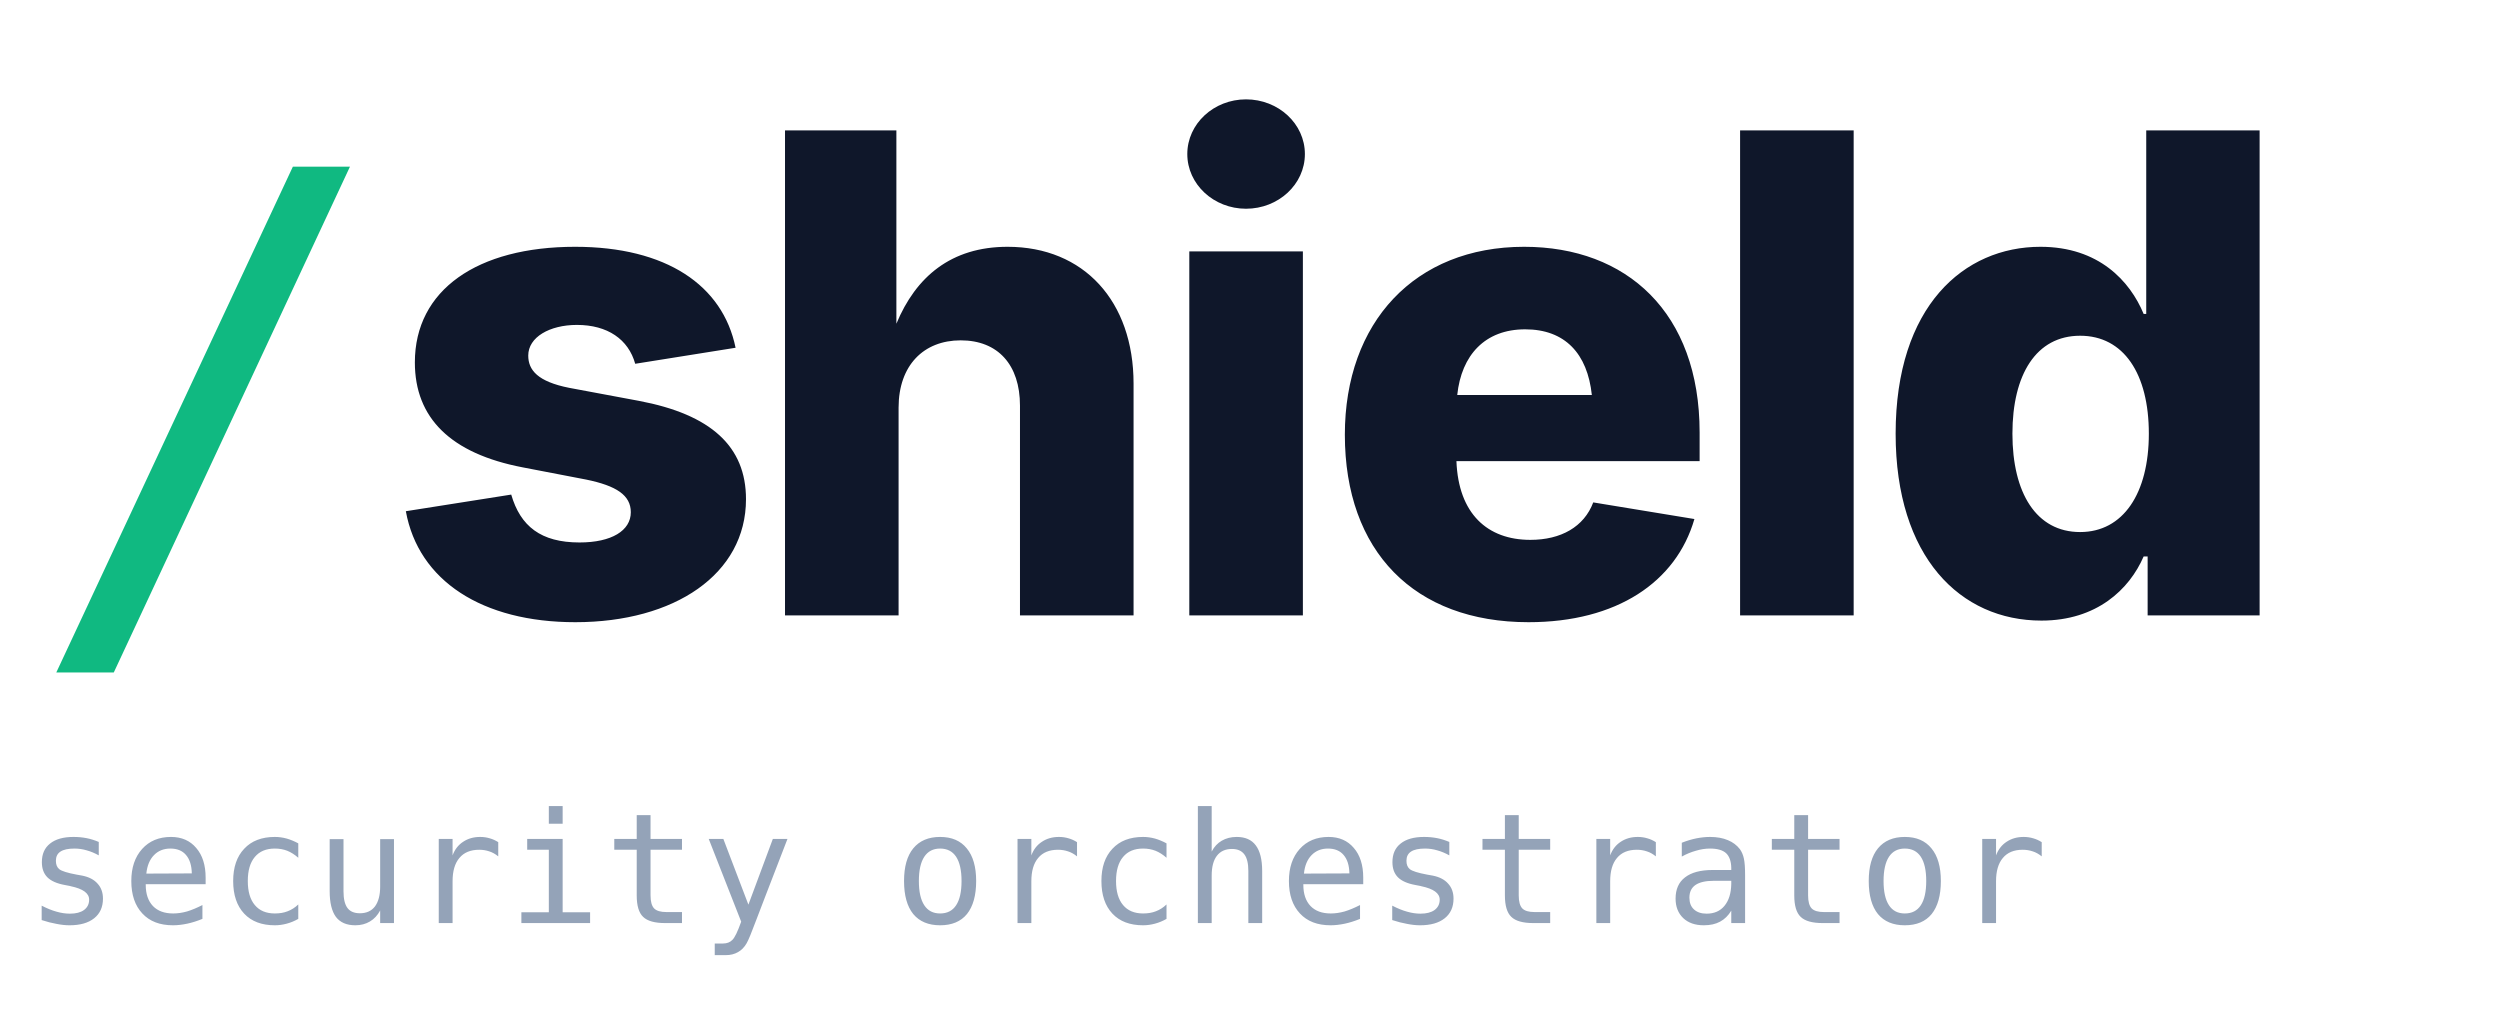
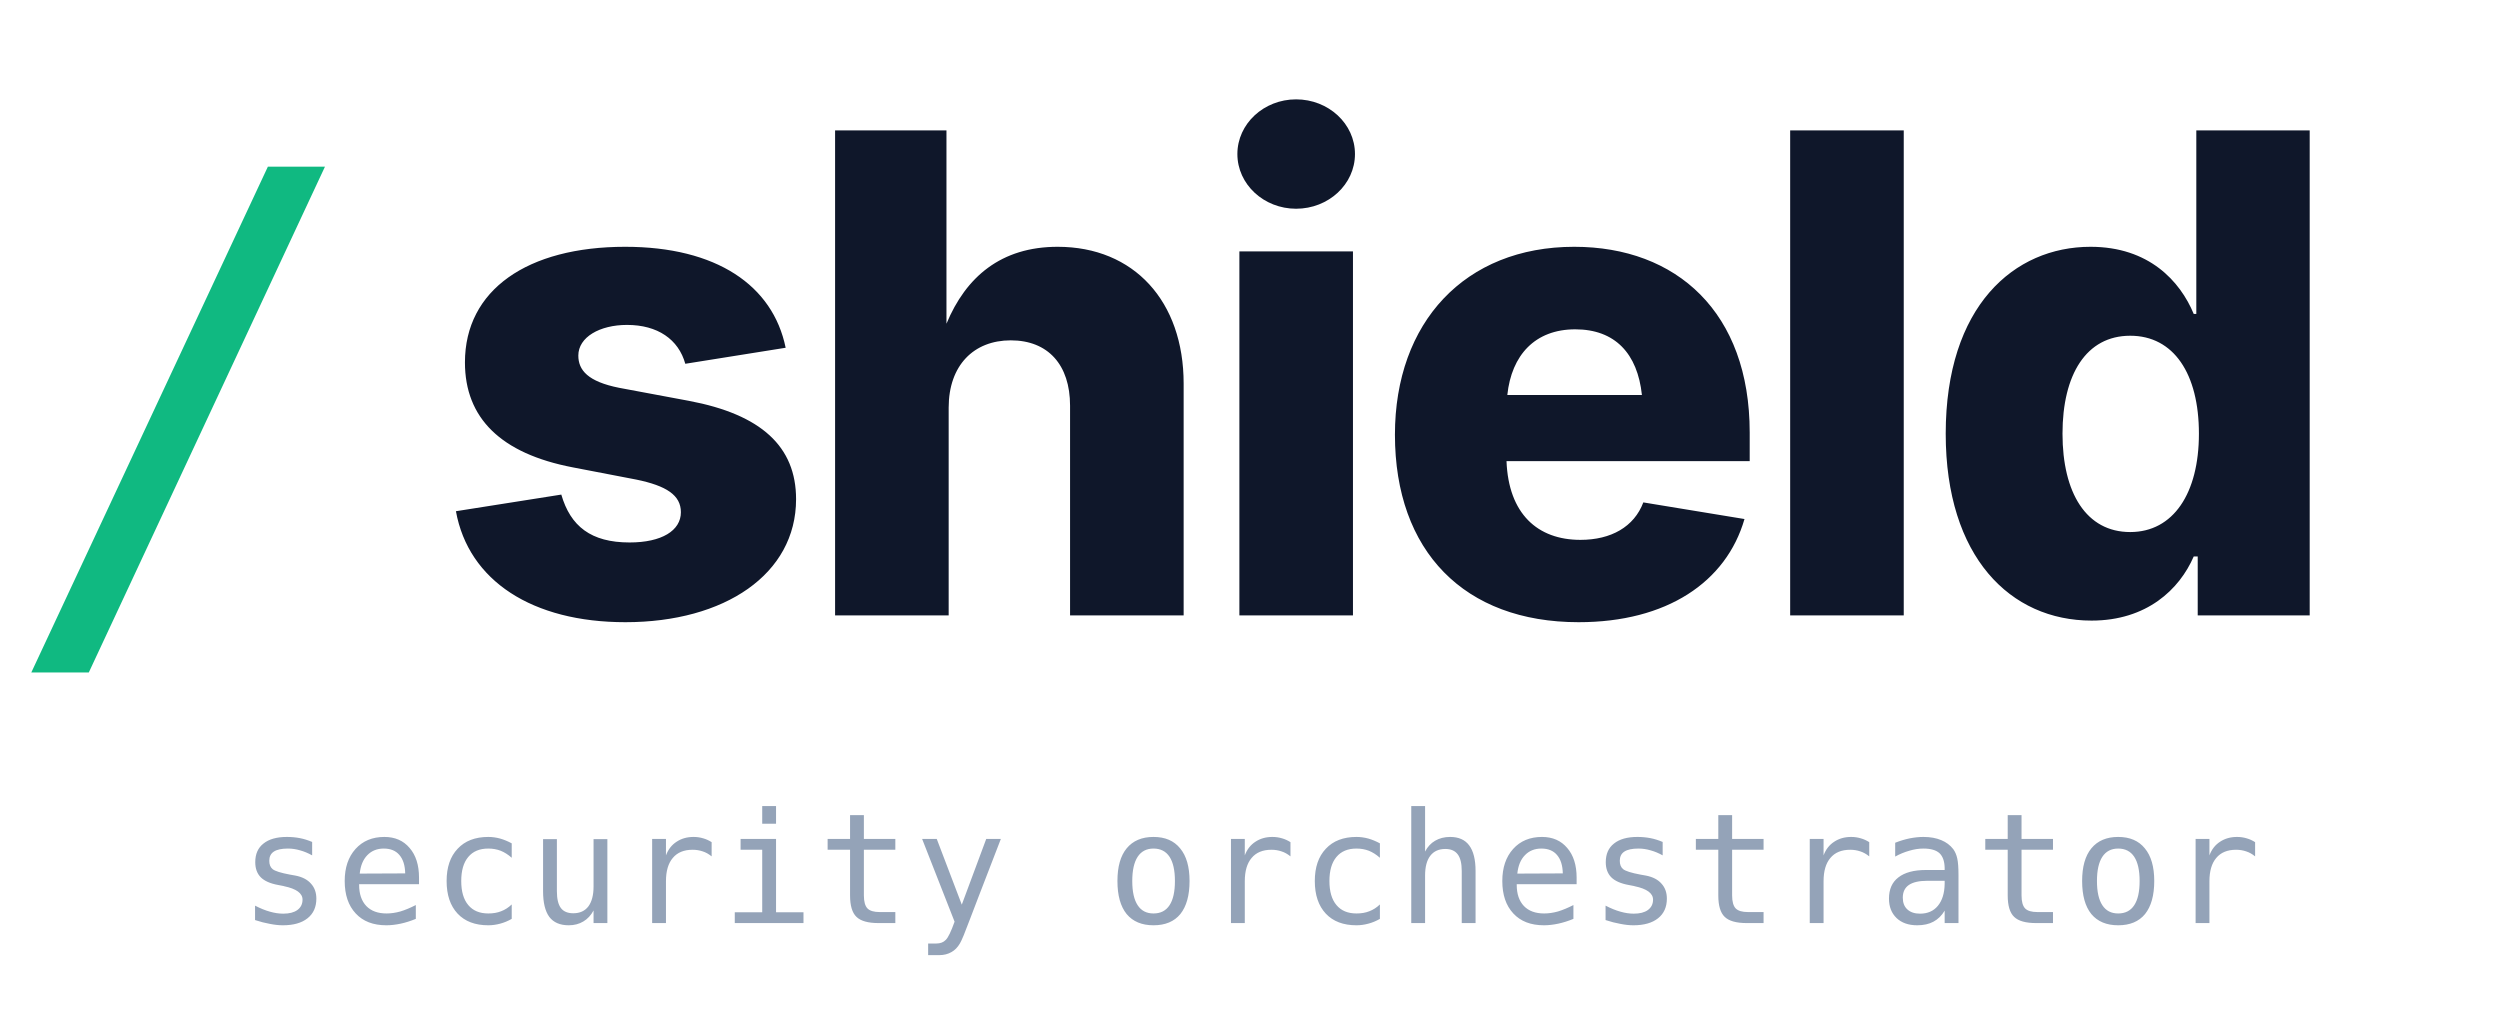
<svg xmlns="http://www.w3.org/2000/svg" viewBox="0 0 195 80" width="195" height="80">
-   <text x="2" y="48" font-family="SF Mono, Fira Code, Consolas, monospace" font-size="48" font-weight="400" fill="#10b981">/</text>
-   <text x="30" y="48" font-family="Inter, -apple-system, Helvetica Neue, Arial, sans-serif" font-size="52" font-weight="800" letter-spacing="-1.5" fill="#0f172a">shield</text>
-   <text x="2" y="72" font-family="SF Mono, Fira Code, Consolas, monospace" font-size="12" fill="#94a3b8" letter-spacing="0.3">security orchestrator</text>
+   <text x="50%" y="48" font-family="SF Mono, Fira Code, Consolas, monospace" font-size="48" font-weight="400" fill="#10b981" text-anchor="middle" dx="-83">/</text>
+   <text x="50%" y="48" font-family="Inter, -apple-system, Helvetica Neue, Arial, sans-serif" font-size="52" font-weight="800" letter-spacing="-1.5" fill="#0f172a" text-anchor="middle" dx="11">shield</text>
+   <text x="50%" y="72" font-family="SF Mono, Fira Code, Consolas, monospace" font-size="12" fill="#94a3b8" letter-spacing="0.3" text-anchor="middle">security orchestrator</text>
</svg>
